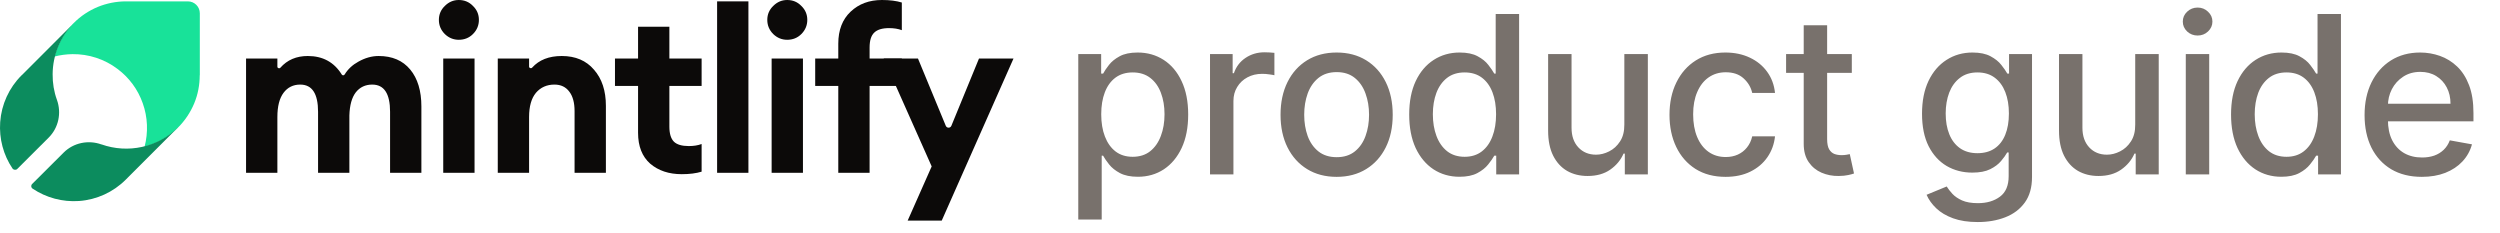
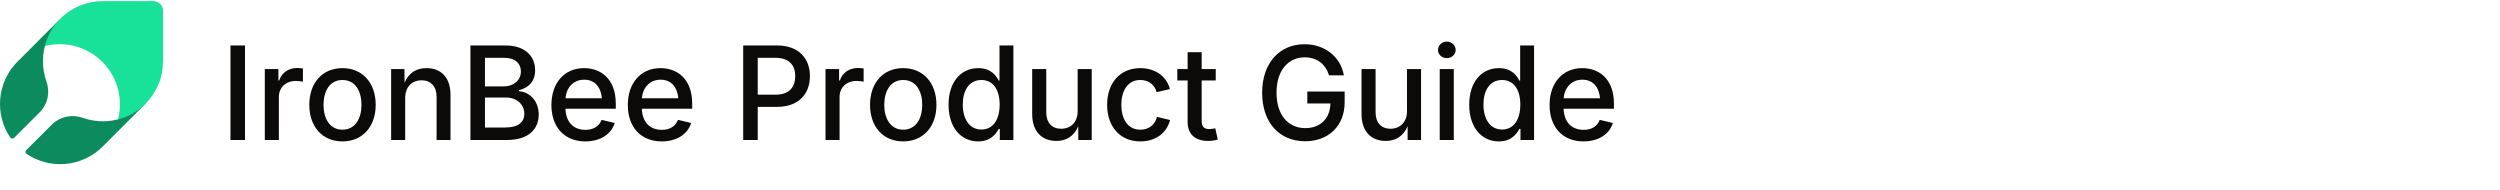
- <svg xmlns="http://www.w3.org/2000/svg" width="204" height="19" viewBox="0 0 204 19" fill="none">
-   <path d="M76.846 18H74.066L76.025 13.579L72.108 4.775H74.906L77.176 10.266C77.26 10.469 77.549 10.469 77.632 10.265L79.886 4.775H82.703L76.846 18Z" fill="#0C0A09" />
-   <path d="M68.404 14.101V7.013H66.52V4.775H68.404V3.563C68.404 2.456 68.74 1.585 69.411 0.951C70.082 0.317 70.934 0 71.966 0C72.601 0 73.141 0.068 73.589 0.205V2.462C73.291 2.35 72.943 2.294 72.545 2.294C71.985 2.294 71.581 2.419 71.332 2.667C71.084 2.904 70.959 3.308 70.959 3.88V4.775H73.589V7.013H70.959V14.101H68.404Z" fill="#0C0A09" />
-   <path d="M64.234 3.246C63.798 3.246 63.419 3.09 63.096 2.779C62.773 2.456 62.611 2.07 62.611 1.623C62.611 1.175 62.773 0.796 63.096 0.485C63.419 0.162 63.798 0 64.234 0C64.694 0 65.079 0.162 65.39 0.485C65.713 0.796 65.875 1.175 65.875 1.623C65.875 2.07 65.713 2.456 65.39 2.779C65.079 3.09 64.694 3.246 64.234 3.246ZM62.965 14.101V4.775H65.521V14.101H62.965Z" fill="#0C0A09" />
-   <path d="M58.516 14.101V0.112H61.071V14.101H58.516Z" fill="#0C0A09" />
-   <path d="M55.629 14.213C54.584 14.213 53.726 13.927 53.055 13.355C52.396 12.771 52.066 11.932 52.066 10.837V7.013H50.182V4.775H52.066V2.182H54.621V4.775H57.252V7.013H54.621V10.334C54.621 10.906 54.746 11.316 54.995 11.565C55.243 11.801 55.647 11.919 56.207 11.919C56.605 11.919 56.953 11.863 57.252 11.751V14.008C56.804 14.145 56.263 14.213 55.629 14.213Z" fill="#0C0A09" />
-   <path d="M40.618 14.102V4.775H43.173V5.436C43.173 5.558 43.339 5.612 43.42 5.521C43.989 4.887 44.796 4.57 45.84 4.57C46.96 4.57 47.836 4.943 48.471 5.689C49.117 6.423 49.441 7.405 49.441 8.636V14.102H46.885V9.065C46.885 8.381 46.742 7.853 46.456 7.48C46.17 7.094 45.766 6.902 45.244 6.902C44.622 6.902 44.118 7.126 43.733 7.573C43.36 8.021 43.173 8.68 43.173 9.55V14.102H40.618Z" fill="#0C0A09" />
-   <path d="M37.436 3.246C37.001 3.246 36.622 3.09 36.298 2.779C35.975 2.456 35.813 2.07 35.813 1.623C35.813 1.175 35.975 0.796 36.298 0.485C36.622 0.162 37.001 0 37.436 0C37.896 0 38.282 0.162 38.593 0.485C38.916 0.796 39.078 1.175 39.078 1.623C39.078 2.07 38.916 2.456 38.593 2.779C38.282 3.09 37.896 3.246 37.436 3.246ZM36.168 14.101V4.775H38.723V14.101H36.168Z" fill="#0C0A09" />
-   <path d="M31.83 14.102V9.121C31.83 7.642 31.345 6.902 30.375 6.902C29.815 6.902 29.367 7.113 29.032 7.536C28.708 7.959 28.534 8.587 28.509 9.42V14.102H25.954V9.121C25.954 7.642 25.469 6.902 24.499 6.902C23.927 6.902 23.473 7.126 23.137 7.573C22.802 8.021 22.634 8.68 22.634 9.55V14.102H20.078V4.775H22.634V5.443C22.634 5.564 22.797 5.618 22.877 5.527C23.44 4.889 24.186 4.57 25.115 4.57C26.341 4.57 27.266 5.075 27.889 6.084C27.941 6.168 28.068 6.167 28.12 6.082C28.389 5.644 28.761 5.296 29.237 5.036C29.784 4.726 30.337 4.57 30.897 4.57C32.004 4.57 32.862 4.937 33.471 5.671C34.08 6.404 34.385 7.412 34.385 8.692V14.102H31.83Z" fill="#0C0A09" />
+ <svg xmlns="http://www.w3.org/2000/svg" width="250" height="19" viewBox="0 0 250 19" fill="none">
  <path d="M16.305 6.139V1.086C16.305 0.544 15.865 0.112 15.331 0.112H10.281C9.488 0.112 8.702 0.269 7.972 0.568C7.242 0.874 6.574 1.314 6.016 1.88L5.977 1.919C5.239 2.666 4.713 3.593 4.446 4.614C4.925 4.488 5.419 4.426 5.914 4.418C7.234 4.402 8.53 4.826 9.582 5.62C10.532 6.327 11.255 7.301 11.648 8.425C12.056 9.564 12.103 10.806 11.797 11.977C12.81 11.71 13.745 11.183 14.491 10.444L14.53 10.405C15.088 9.847 15.535 9.179 15.842 8.449C16.148 7.718 16.297 6.932 16.297 6.139H16.305Z" fill="#18E299" />
  <path d="M4.295 6.053C4.303 4.503 4.921 3.016 6.008 1.904L1.807 6.108C1.791 6.124 1.775 6.131 1.76 6.147C0.735 7.165 0.117 8.527 0.015 9.967C-0.079 11.313 0.273 12.644 1.024 13.756C1.096 13.862 1.29 13.897 1.4 13.795L3.974 11.227C4.78 10.421 5.03 9.223 4.647 8.151C4.404 7.486 4.287 6.773 4.295 6.053Z" fill="#0C8C5E" />
-   <path d="M14.506 10.406C13.7 11.196 12.69 11.744 11.595 11.987C10.492 12.23 9.349 12.159 8.285 11.784C8.285 11.784 8.277 11.784 8.27 11.784C7.198 11.4 6.001 11.65 5.195 12.449L2.62 15.016C2.511 15.126 2.527 15.306 2.66 15.392C3.771 16.136 5.101 16.496 6.447 16.402C7.886 16.3 9.24 15.682 10.265 14.656L10.304 14.617L14.506 10.414V10.406Z" fill="#0C8C5E" />
-   <path d="M87.987 17.914V4.414H89.854V6.006H90.014C90.124 5.801 90.284 5.565 90.493 5.296C90.702 5.028 90.992 4.793 91.362 4.593C91.733 4.389 92.223 4.286 92.833 4.286C93.625 4.286 94.333 4.487 94.955 4.887C95.577 5.288 96.065 5.865 96.418 6.62C96.776 7.374 96.956 8.281 96.956 9.343C96.956 10.404 96.779 11.313 96.425 12.072C96.071 12.826 95.585 13.408 94.968 13.817C94.35 14.222 93.644 14.424 92.852 14.424C92.255 14.424 91.767 14.324 91.388 14.124C91.013 13.924 90.719 13.689 90.506 13.421C90.293 13.152 90.129 12.914 90.014 12.705H89.899V17.914H87.987ZM89.86 9.323C89.86 10.014 89.96 10.619 90.161 11.139C90.361 11.659 90.651 12.066 91.03 12.36C91.409 12.649 91.874 12.794 92.424 12.794C92.995 12.794 93.472 12.643 93.855 12.34C94.239 12.034 94.529 11.618 94.725 11.094C94.925 10.57 95.025 9.98 95.025 9.323C95.025 8.676 94.927 8.094 94.731 7.578C94.539 7.063 94.249 6.656 93.862 6.357C93.478 6.059 92.999 5.91 92.424 5.91C91.87 5.91 91.401 6.053 91.017 6.338C90.638 6.624 90.35 7.022 90.154 7.534C89.958 8.045 89.86 8.642 89.86 9.323ZM98.737 14.232V4.414H100.584V5.974H100.686C100.865 5.445 101.181 5.03 101.632 4.727C102.088 4.421 102.604 4.267 103.179 4.267C103.299 4.267 103.439 4.271 103.601 4.28C103.767 4.289 103.897 4.299 103.991 4.312V6.14C103.914 6.119 103.778 6.095 103.582 6.07C103.386 6.04 103.19 6.025 102.994 6.025C102.542 6.025 102.14 6.121 101.786 6.313C101.436 6.5 101.159 6.762 100.955 7.099C100.75 7.431 100.648 7.811 100.648 8.237V14.232H98.737ZM109.069 14.431C108.149 14.431 107.345 14.22 106.659 13.798C105.973 13.376 105.441 12.786 105.061 12.027C104.682 11.269 104.492 10.382 104.492 9.368C104.492 8.35 104.682 7.459 105.061 6.696C105.441 5.933 105.973 5.341 106.659 4.919C107.345 4.497 108.149 4.286 109.069 4.286C109.99 4.286 110.793 4.497 111.479 4.919C112.165 5.341 112.698 5.933 113.077 6.696C113.456 7.459 113.646 8.35 113.646 9.368C113.646 10.382 113.456 11.269 113.077 12.027C112.698 12.786 112.165 13.376 111.479 13.798C110.793 14.22 109.99 14.431 109.069 14.431ZM109.076 12.826C109.672 12.826 110.166 12.668 110.558 12.353C110.95 12.038 111.24 11.618 111.428 11.094C111.62 10.57 111.715 9.992 111.715 9.362C111.715 8.735 111.62 8.16 111.428 7.636C111.24 7.107 110.95 6.683 110.558 6.364C110.166 6.044 109.672 5.884 109.076 5.884C108.475 5.884 107.976 6.044 107.58 6.364C107.188 6.683 106.896 7.107 106.704 7.636C106.517 8.16 106.423 8.735 106.423 9.362C106.423 9.992 106.517 10.57 106.704 11.094C106.896 11.618 107.188 12.038 107.58 12.353C107.976 12.668 108.475 12.826 109.076 12.826ZM119.095 14.424C118.302 14.424 117.595 14.222 116.972 13.817C116.355 13.408 115.869 12.826 115.515 12.072C115.166 11.313 114.991 10.404 114.991 9.343C114.991 8.281 115.168 7.374 115.521 6.62C115.879 5.865 116.369 5.288 116.992 4.887C117.614 4.487 118.319 4.286 119.107 4.286C119.717 4.286 120.207 4.389 120.578 4.593C120.953 4.793 121.242 5.028 121.447 5.296C121.656 5.565 121.818 5.801 121.933 6.006H122.048V1.142H123.959V14.232H122.092V12.705H121.933C121.818 12.914 121.651 13.152 121.434 13.421C121.221 13.689 120.927 13.924 120.552 14.124C120.177 14.324 119.691 14.424 119.095 14.424ZM119.516 12.794C120.066 12.794 120.531 12.649 120.91 12.36C121.293 12.066 121.583 11.659 121.779 11.139C121.98 10.619 122.08 10.014 122.08 9.323C122.08 8.642 121.982 8.045 121.786 7.534C121.59 7.022 121.302 6.624 120.923 6.338C120.543 6.053 120.075 5.91 119.516 5.91C118.941 5.91 118.462 6.059 118.078 6.357C117.695 6.656 117.405 7.063 117.209 7.578C117.017 8.094 116.921 8.676 116.921 9.323C116.921 9.98 117.019 10.57 117.215 11.094C117.411 11.618 117.701 12.034 118.085 12.34C118.472 12.643 118.95 12.794 119.516 12.794ZM132.546 10.161V4.414H134.464V14.232H132.585V12.532H132.482C132.256 13.056 131.894 13.493 131.396 13.842C130.901 14.188 130.286 14.36 129.548 14.36C128.918 14.36 128.359 14.222 127.874 13.945C127.392 13.664 127.013 13.248 126.736 12.698C126.463 12.149 126.327 11.469 126.327 10.659V4.414H128.238V10.429C128.238 11.098 128.423 11.631 128.794 12.027C129.165 12.424 129.646 12.622 130.239 12.622C130.597 12.622 130.952 12.532 131.306 12.353C131.664 12.174 131.96 11.904 132.195 11.541C132.433 11.179 132.55 10.719 132.546 10.161ZM140.807 14.431C139.857 14.431 139.039 14.215 138.353 13.785C137.671 13.35 137.147 12.752 136.78 11.989C136.414 11.226 136.231 10.352 136.231 9.368C136.231 8.371 136.418 7.491 136.793 6.728C137.168 5.961 137.697 5.362 138.378 4.932C139.06 4.502 139.864 4.286 140.788 4.286C141.534 4.286 142.199 4.425 142.783 4.702C143.366 4.975 143.837 5.358 144.195 5.852C144.557 6.347 144.773 6.924 144.841 7.585H142.981C142.878 7.124 142.644 6.728 142.278 6.396C141.915 6.063 141.43 5.897 140.82 5.897C140.288 5.897 139.821 6.038 139.42 6.319C139.024 6.596 138.715 6.992 138.494 7.508C138.272 8.019 138.161 8.624 138.161 9.323C138.161 10.039 138.27 10.657 138.487 11.177C138.704 11.697 139.011 12.1 139.408 12.385C139.808 12.671 140.279 12.813 140.82 12.813C141.182 12.813 141.511 12.747 141.805 12.615C142.103 12.479 142.352 12.285 142.552 12.034C142.757 11.782 142.9 11.48 142.981 11.126H144.841C144.773 11.761 144.566 12.328 144.221 12.826C143.876 13.325 143.413 13.717 142.834 14.002C142.258 14.288 141.583 14.431 140.807 14.431ZM151.108 4.414V5.948H145.745V4.414H151.108ZM147.183 2.062H149.094V11.35C149.094 11.72 149.15 11.999 149.26 12.187C149.371 12.37 149.514 12.496 149.689 12.564C149.868 12.628 150.062 12.66 150.27 12.66C150.424 12.66 150.558 12.649 150.673 12.628C150.788 12.607 150.878 12.59 150.942 12.577L151.287 14.156C151.176 14.198 151.018 14.241 150.814 14.284C150.609 14.33 150.354 14.356 150.047 14.36C149.544 14.369 149.075 14.279 148.64 14.092C148.206 13.904 147.854 13.614 147.586 13.223C147.317 12.83 147.183 12.338 147.183 11.746V2.062ZM161.382 18.119C160.602 18.119 159.931 18.017 159.369 17.812C158.81 17.607 158.354 17.337 158.001 17C157.647 16.663 157.383 16.295 157.208 15.894L158.851 15.217C158.966 15.404 159.119 15.602 159.311 15.811C159.507 16.024 159.771 16.205 160.104 16.355C160.44 16.504 160.873 16.578 161.401 16.578C162.126 16.578 162.724 16.401 163.197 16.048C163.67 15.698 163.907 15.14 163.907 14.373V12.443H163.786C163.67 12.652 163.504 12.884 163.287 13.139C163.074 13.395 162.78 13.617 162.405 13.804C162.03 13.992 161.542 14.085 160.941 14.085C160.166 14.085 159.467 13.904 158.844 13.542C158.227 13.176 157.737 12.636 157.374 11.925C157.016 11.209 156.837 10.329 156.837 9.285C156.837 8.241 157.014 7.346 157.368 6.6C157.726 5.855 158.216 5.284 158.838 4.887C159.46 4.487 160.166 4.286 160.954 4.286C161.563 4.286 162.055 4.389 162.43 4.593C162.805 4.793 163.097 5.028 163.306 5.296C163.519 5.565 163.683 5.801 163.798 6.006H163.939V4.414H165.812V14.45C165.812 15.293 165.616 15.986 165.224 16.527C164.832 17.068 164.301 17.469 163.632 17.729C162.967 17.989 162.217 18.119 161.382 18.119ZM161.363 12.5C161.913 12.5 162.377 12.372 162.756 12.117C163.14 11.857 163.43 11.486 163.626 11.004C163.826 10.519 163.926 9.937 163.926 9.259C163.926 8.599 163.828 8.017 163.632 7.514C163.436 7.012 163.148 6.62 162.769 6.338C162.39 6.053 161.921 5.91 161.363 5.91C160.788 5.91 160.308 6.059 159.925 6.357C159.541 6.651 159.251 7.052 159.055 7.559C158.864 8.066 158.768 8.633 158.768 9.259C158.768 9.903 158.866 10.467 159.062 10.953C159.258 11.439 159.548 11.818 159.931 12.091C160.319 12.364 160.796 12.5 161.363 12.5ZM174.234 10.161V4.414H176.152V14.232H174.273V12.532H174.171C173.945 13.056 173.582 13.493 173.084 13.842C172.59 14.188 171.974 14.36 171.237 14.36C170.606 14.36 170.048 14.222 169.562 13.945C169.08 13.664 168.701 13.248 168.424 12.698C168.151 12.149 168.015 11.469 168.015 10.659V4.414H169.926V10.429C169.926 11.098 170.112 11.631 170.482 12.027C170.853 12.424 171.335 12.622 171.927 12.622C172.285 12.622 172.641 12.532 172.994 12.353C173.352 12.174 173.649 11.904 173.883 11.541C174.122 11.179 174.239 10.719 174.234 10.161ZM178.36 14.232V4.414H180.271V14.232H178.36ZM179.325 2.899C178.993 2.899 178.707 2.789 178.469 2.567C178.234 2.341 178.117 2.073 178.117 1.762C178.117 1.446 178.234 1.178 178.469 0.956C178.707 0.73 178.993 0.617 179.325 0.617C179.658 0.617 179.941 0.73 180.175 0.956C180.414 1.178 180.533 1.446 180.533 1.762C180.533 2.073 180.414 2.341 180.175 2.567C179.941 2.789 179.658 2.899 179.325 2.899ZM186.158 14.424C185.365 14.424 184.658 14.222 184.036 13.817C183.418 13.408 182.932 12.826 182.578 12.072C182.229 11.313 182.054 10.404 182.054 9.343C182.054 8.281 182.231 7.374 182.585 6.62C182.943 5.865 183.433 5.288 184.055 4.887C184.677 4.487 185.382 4.286 186.171 4.286C186.78 4.286 187.27 4.389 187.641 4.593C188.016 4.793 188.306 5.028 188.51 5.296C188.719 5.565 188.881 5.801 188.996 6.006H189.111V1.142H191.022V14.232H189.156V12.705H188.996C188.881 12.914 188.715 13.152 188.497 13.421C188.284 13.689 187.99 13.924 187.615 14.124C187.24 14.324 186.755 14.424 186.158 14.424ZM186.58 12.794C187.13 12.794 187.594 12.649 187.973 12.36C188.357 12.066 188.647 11.659 188.843 11.139C189.043 10.619 189.143 10.014 189.143 9.323C189.143 8.642 189.045 8.045 188.849 7.534C188.653 7.022 188.365 6.624 187.986 6.338C187.607 6.053 187.138 5.91 186.58 5.91C186.005 5.91 185.525 6.059 185.142 6.357C184.758 6.656 184.468 7.063 184.272 7.578C184.081 8.094 183.985 8.676 183.985 9.323C183.985 9.98 184.083 10.57 184.279 11.094C184.475 11.618 184.764 12.034 185.148 12.34C185.536 12.643 186.013 12.794 186.58 12.794ZM197.622 14.431C196.654 14.431 195.821 14.224 195.122 13.81C194.428 13.393 193.891 12.807 193.512 12.053C193.137 11.294 192.949 10.406 192.949 9.387C192.949 8.382 193.137 7.495 193.512 6.728C193.891 5.961 194.419 5.362 195.097 4.932C195.779 4.502 196.575 4.286 197.487 4.286C198.041 4.286 198.578 4.378 199.098 4.561C199.618 4.745 200.085 5.032 200.498 5.424C200.911 5.816 201.237 6.325 201.476 6.952C201.715 7.574 201.834 8.33 201.834 9.221V9.899H194.029V8.467H199.961C199.961 7.964 199.859 7.519 199.654 7.131C199.45 6.739 199.162 6.43 198.791 6.204C198.425 5.978 197.994 5.865 197.5 5.865C196.963 5.865 196.494 5.997 196.094 6.262C195.698 6.521 195.391 6.862 195.173 7.284C194.96 7.702 194.854 8.156 194.854 8.646V9.764C194.854 10.421 194.969 10.979 195.199 11.439C195.433 11.899 195.759 12.251 196.177 12.494C196.595 12.732 197.083 12.852 197.641 12.852C198.003 12.852 198.333 12.801 198.632 12.698C198.93 12.592 199.188 12.434 199.405 12.225C199.622 12.017 199.789 11.759 199.904 11.452L201.713 11.778C201.568 12.31 201.308 12.777 200.933 13.178C200.562 13.574 200.095 13.883 199.533 14.105C198.975 14.322 198.338 14.431 197.622 14.431Z" fill="#78716C" />
+   <path d="M14.506 10.406C13.7 11.196 12.69 11.744 11.595 11.987C10.492 12.23 9.349 12.159 8.285 11.784C8.277 11.784 8.27 11.784 8.27 11.784C7.198 11.4 6.001 11.65 5.195 12.449L2.62 15.016C2.511 15.126 2.527 15.306 2.66 15.392C3.771 16.136 5.101 16.496 6.447 16.402C7.886 16.3 9.24 15.682 10.265 14.656L10.304 14.617L14.506 10.414V10.406Z" fill="#0C8C5E" />
+   <text x="22" y="14" font-family="system-ui, -apple-system, BlinkMacSystemFont, 'Segoe UI', sans-serif" font-size="13" font-weight="500" fill="#0C0A09">IronBee Product Guide</text>
</svg>
